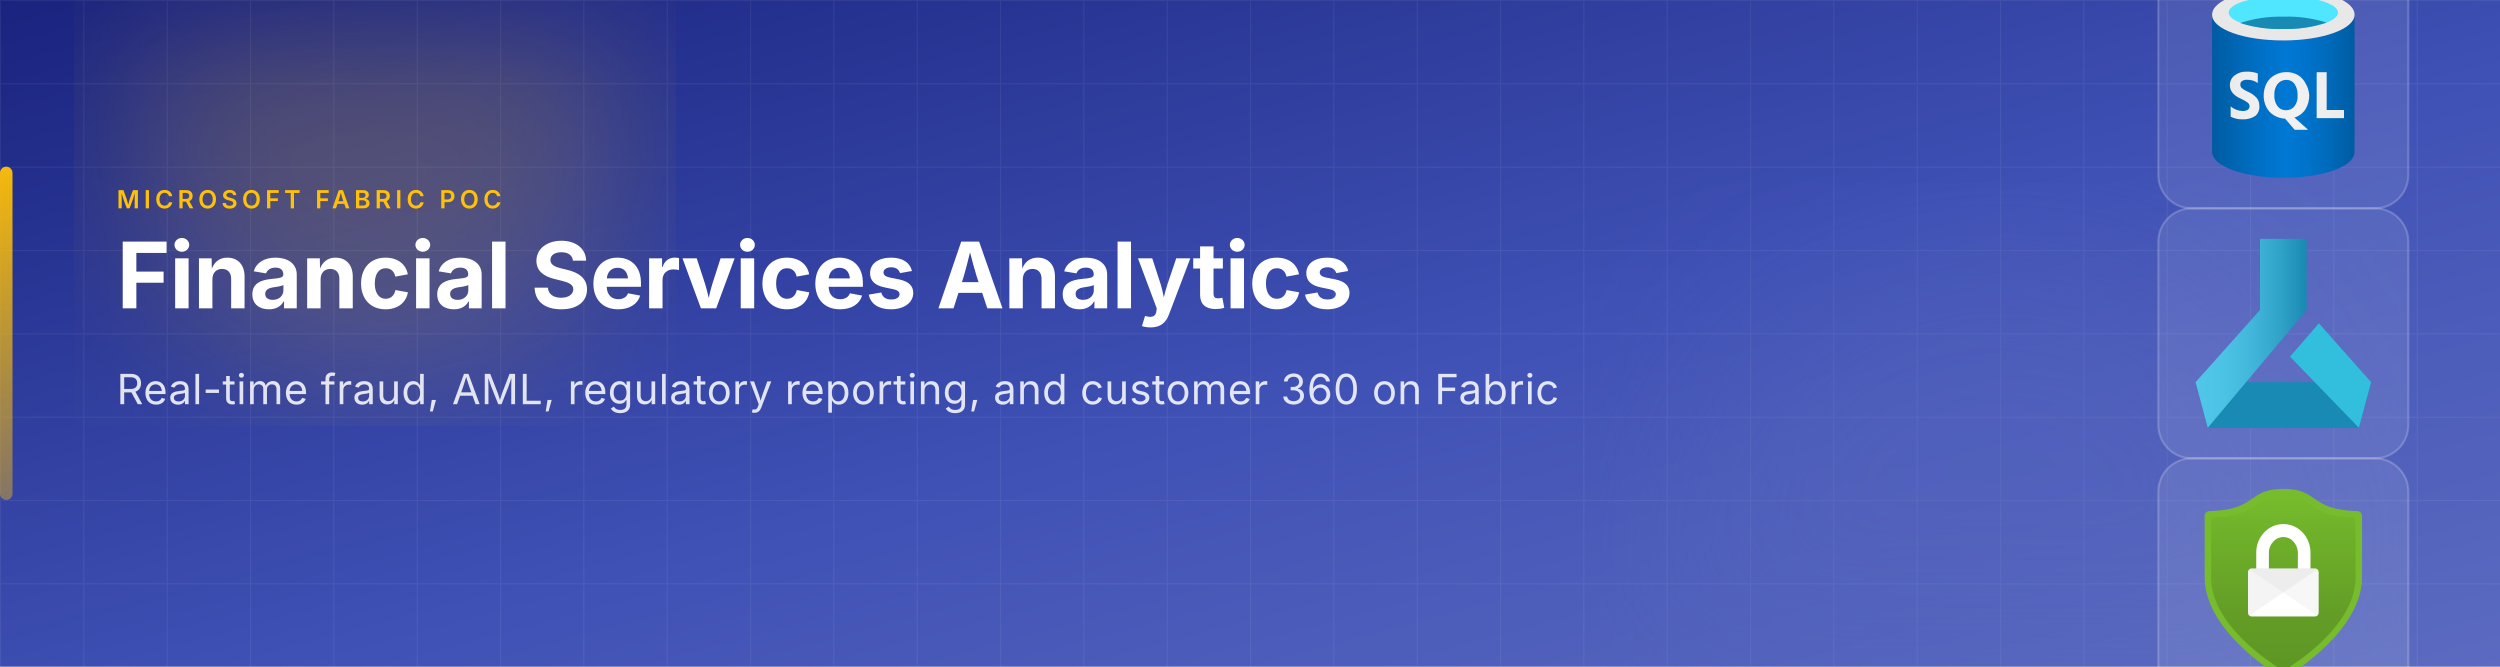
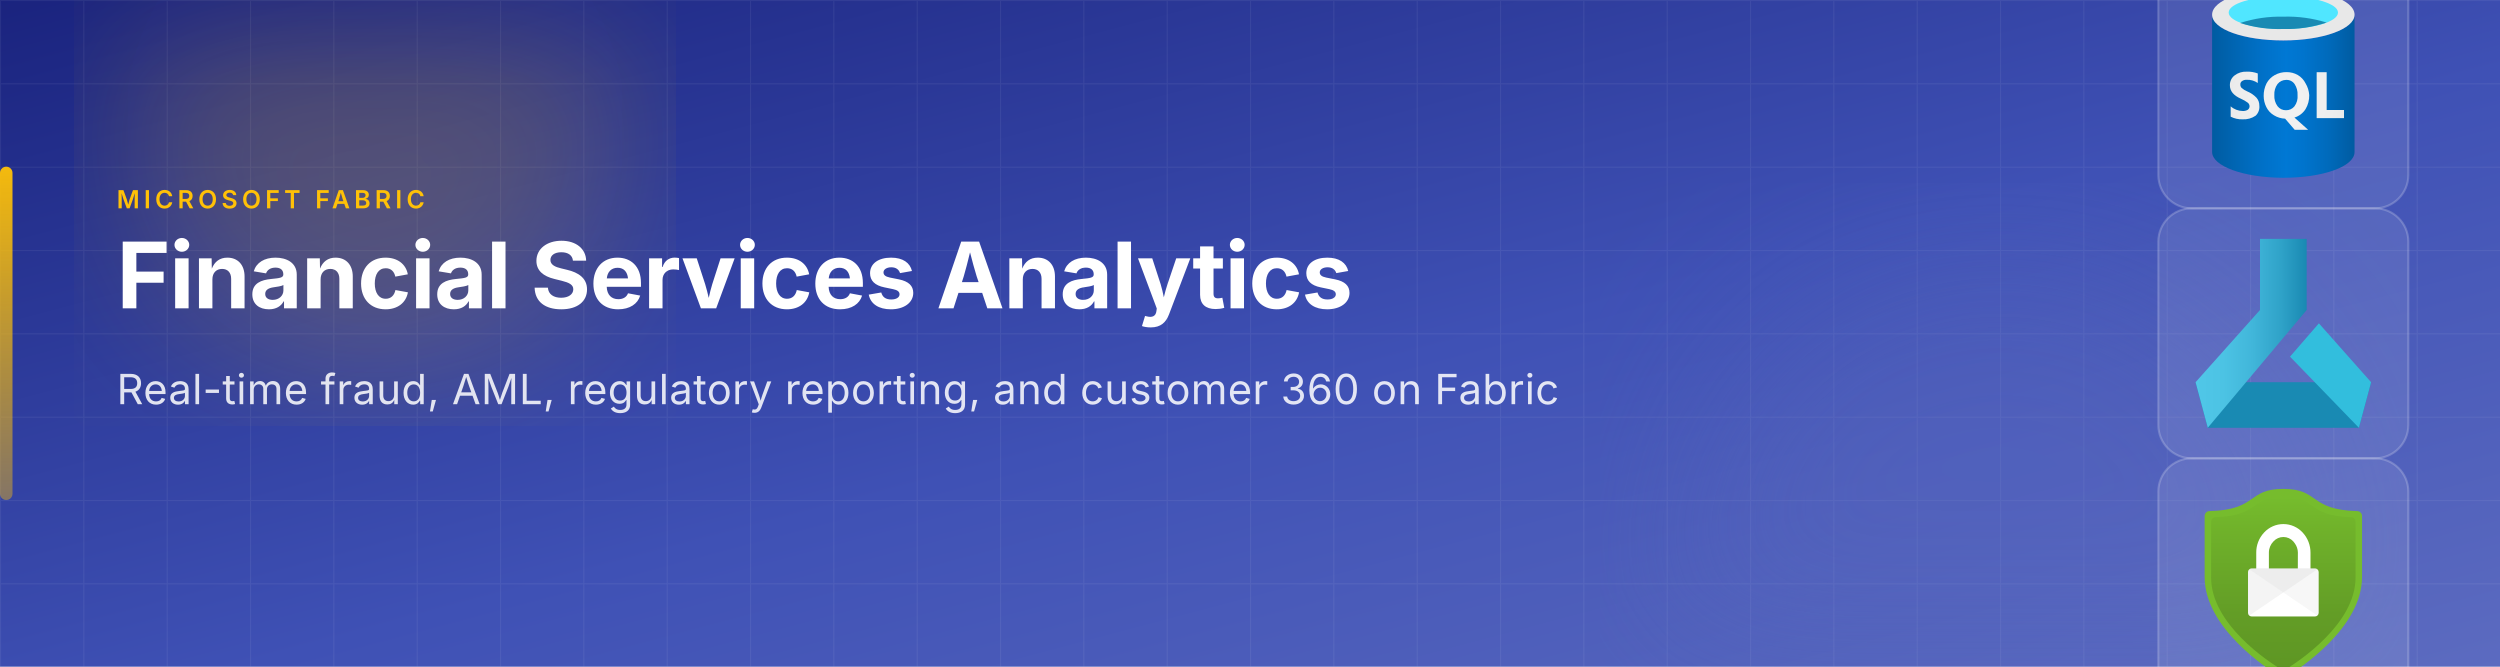
<svg xmlns="http://www.w3.org/2000/svg" viewBox="0 0 1200 320" width="1200" height="320" role="img" aria-label="Financial Services Analytics">
  <defs>
    <linearGradient id="bg" x1="0" y1="0" x2="1" y2="1">
      <stop offset="0%" stop-color="#1A237E" />
      <stop offset="55%" stop-color="#3F51B5" />
      <stop offset="100%" stop-color="#5C6BC0" />
    </linearGradient>
    <linearGradient id="accent" x1="0" y1="0" x2="0" y2="1">
      <stop offset="0%" stop-color="#FFC107" stop-opacity="0.95" />
      <stop offset="100%" stop-color="#FFC107" stop-opacity="0.4" />
    </linearGradient>
    <pattern id="grid" width="40" height="40" patternUnits="userSpaceOnUse">
      <path d="M 40 0 L 0 0 0 40" fill="none" stroke="rgba(255,255,255,0.06)" stroke-width="1" />
    </pattern>
    <filter id="blur">
      <feGaussianBlur stdDeviation="40" />
    </filter>
  </defs>
  <rect width="1200" height="320" fill="url(#bg)" />
  <rect width="1200" height="320" fill="url(#grid)" />
  <circle cx="180" cy="60" r="120" fill="#FFC107" opacity="0.20" filter="url(#blur)" />
  <circle cx="960" cy="280" r="160" fill="#5C6BC0" opacity="0.30" filter="url(#blur)" />
  <rect x="0" y="80" width="6" height="160" fill="url(#accent)" rx="3" />
  <text x="56" y="148" font-family="Inter, system-ui, sans-serif" font-size="44" font-weight="700" fill="#FFFFFF" letter-spacing="-0.5">Financial Services Analytics</text>
  <text x="56" y="194" font-family="Inter, system-ui, sans-serif" font-size="20" font-weight="400" fill="rgba(255,255,255,0.85)" letter-spacing="0.2">Real-time fraud, AML, regulatory reporting, and customer 360 on Fabric</text>
-   <text x="56" y="100" font-family="Inter, system-ui, sans-serif" font-size="12" font-weight="600" fill="#FFC107" letter-spacing="2" text-transform="uppercase">MICROSOFT FABRIC POC</text>
+   <text x="56" y="100" font-family="Inter, system-ui, sans-serif" font-size="12" font-weight="600" fill="#FFC107" letter-spacing="2" text-transform="uppercase">MICROSOFT FABRIC</text>
  <g transform="translate(1048,-8)">
    <rect x="-12" y="-12" width="120" height="120" rx="16" ry="16" fill="rgba(255,255,255,0.10)" stroke="rgba(255,255,255,0.20)" stroke-width="1" />
    <svg x="0" y="0" width="96" height="96" viewBox="0 0 18 18" preserveAspectRatio="xMidYMid meet">
      <defs>
        <linearGradient id="ef16bf9d-a8b6-4181-b6cd-66fc5203f956" x1="2.59" y1="10.16" x2="15.41" y2="10.16" gradientUnits="userSpaceOnUse">
          <stop offset="0" stop-color="#005ba1" />
          <stop offset="0.07" stop-color="#0060a9" />
          <stop offset="0.36" stop-color="#0071c8" />
          <stop offset="0.52" stop-color="#0078d4" />
          <stop offset="0.64" stop-color="#0074cd" />
          <stop offset="0.82" stop-color="#006abb" />
          <stop offset="1" stop-color="#005ba1" />
        </linearGradient>
        <radialGradient id="bf3846c3-4d74-4743-ab9a-f334c248bd92" cx="9.36" cy="10.57" r="7.07" gradientUnits="userSpaceOnUse">
          <stop offset="0" stop-color="#f2f2f2" />
          <stop offset="0.58" stop-color="#eee" />
          <stop offset="1" stop-color="#e6e6e6" />
        </radialGradient>
      </defs>
      <path d="M9,5.14c-3.54,0-6.41-1-6.41-2.32V15.18c0,1.27,2.82,2.3,6.32,2.32H9c3.54,0,6.41-1,6.41-2.32V2.82C15.41,4.11,12.54,5.14,9,5.14Z" fill="url(#ef16bf9d-a8b6-4181-b6cd-66fc5203f956)" />
      <path d="M15.41,2.82c0,1.29-2.87,2.32-6.41,2.32s-6.41-1-6.41-2.32S5.46.5,9,.5s6.41,1,6.41,2.32" fill="#e8e8e8" />
      <path d="M13.92,2.63c0,.82-2.21,1.48-4.92,1.48S4.08,3.45,4.08,2.63,6.29,1.16,9,1.16s4.92.66,4.92,1.47" fill="#50e6ff" />
      <path d="M9,3a11.55,11.55,0,0,0-3.89.57A11.42,11.42,0,0,0,9,4.11a11.15,11.15,0,0,0,3.89-.58A11.84,11.84,0,0,0,9,3Z" fill="#198ab3" />
      <path d="M12.9,11.4V8H12v4.13h2.46V11.4ZM5.76,9.73a1.83,1.83,0,0,1-.51-.31.44.44,0,0,1-.12-.32.34.34,0,0,1,.15-.3.68.68,0,0,1,.42-.12,1.62,1.62,0,0,1,1,.29V8.11a2.58,2.58,0,0,0-1-.16,1.64,1.64,0,0,0-1.09.34,1.08,1.08,0,0,0-.42.89c0,.51.32.91,1,1.21a2.88,2.88,0,0,1,.62.36.42.42,0,0,1,.15.32.38.38,0,0,1-.16.31.81.81,0,0,1-.45.11,1.66,1.66,0,0,1-1.09-.42V12a2.17,2.17,0,0,0,1.07.24,1.88,1.88,0,0,0,1.18-.33A1.08,1.08,0,0,0,6.84,11a1.05,1.05,0,0,0-.25-.7A2.42,2.42,0,0,0,5.76,9.73ZM11,11.32a2.34,2.34,0,0,0,.33-1.26A2.32,2.32,0,0,0,11,9a1.81,1.81,0,0,0-.7-.75,2,2,0,0,0-1-.26,2.11,2.11,0,0,0-1.08.27A1.86,1.86,0,0,0,7.49,9a2.46,2.46,0,0,0-.26,1.14,2.26,2.26,0,0,0,.24,1,1.76,1.76,0,0,0,.69.74,2.06,2.06,0,0,0,1,.3l.86,1h1.21L10,12.08A1.79,1.79,0,0,0,11,11.32ZM10,11.07a.94.94,0,0,1-.76.35.92.92,0,0,1-.76-.36,1.52,1.52,0,0,1-.29-1,1.53,1.53,0,0,1,.29-1,1,1,0,0,1,.78-.37.87.87,0,0,1,.75.37,1.62,1.62,0,0,1,.27,1A1.46,1.46,0,0,1,10,11.07Z" fill="url(#bf3846c3-4d74-4743-ab9a-f334c248bd92)" />
    </svg>
  </g>
  <g transform="translate(1048,112)">
    <rect x="-12" y="-12" width="120" height="120" rx="16" ry="16" fill="rgba(255,255,255,0.10)" stroke="rgba(255,255,255,0.20)" stroke-width="1" />
    <svg x="0" y="0" width="96" height="96" viewBox="0 0 18 18" preserveAspectRatio="xMidYMid meet">
      <defs>
        <linearGradient id="e1bcfd0f-68b5-4f66-9501-e6a7245a18e7" x1="1.1" y1="169" x2="11.12" y2="169" gradientTransform="translate(0 -160)" gradientUnits="userSpaceOnUse">
          <stop offset="0" stop-color="#50c7e8" />
          <stop offset="0.25" stop-color="#4cc3e4" />
          <stop offset="0.51" stop-color="#41b6da" />
          <stop offset="0.77" stop-color="#2fa2c8" />
          <stop offset="1" stop-color="#1989b2" />
        </linearGradient>
      </defs>
      <path id="bc892891-989d-4c43-80d3-d2b4546a974f" d="M15.8,17.5H2.2L1.1,13.4H16.9Z" fill="#198ab3" />
      <polygon points="6.9 0.5 6.9 6.9 1.1 13.4 2.2 17.5 11.1 6.9 11.1 0.5 6.9 0.5" fill="url(#e1bcfd0f-68b5-4f66-9501-e6a7245a18e7)" />
      <path id="e6be01d6-345d-4df4-bbdb-151aa8edaa1f" d="M15.8,17.5,9.6,11.1l2.6-3,4.7,5.3Z" fill="#32bedd" />
    </svg>
  </g>
  <g transform="translate(1048,232)">
    <rect x="-12" y="-12" width="120" height="120" rx="16" ry="16" fill="rgba(255,255,255,0.10)" stroke="rgba(255,255,255,0.20)" stroke-width="1" />
    <svg x="0" y="0" width="96" height="96" viewBox="0 0 18 18" preserveAspectRatio="xMidYMid meet">
      <defs>
        <linearGradient id="f36136e6-f568-4134-ab6f-c0fefbc04f83" x1="9" y1="16.795" x2="9" y2="1.205" gradientUnits="userSpaceOnUse">
          <stop offset="0" stop-color="#5e9624" />
          <stop offset="0.321" stop-color="#639d26" />
          <stop offset="0.794" stop-color="#6fb12a" />
          <stop offset="0.999" stop-color="#76bc2d" />
        </linearGradient>
      </defs>
      <g>
        <path d="M16.083,8.438c0,4.571-5.626,8.25-6.85,9a.449.449,0,0,1-.466,0c-1.224-.747-6.85-4.426-6.85-9v-5.5A.44.44,0,0,1,2.351,2.5C6.728,2.386,5.72.5,9,.5s2.272,1.886,6.649,2a.44.44,0,0,1,.434.435Z" fill="#76bc2d" />
        <path d="M15.5,8.485c0,4.191-5.16,7.566-6.282,8.25a.412.412,0,0,1-.428,0C7.664,16.051,2.5,12.676,2.5,8.485V3.441a.4.4,0,0,1,.4-.4C6.916,2.935,5.992,1.205,9,1.205s2.084,1.73,6.1,1.837a.4.4,0,0,1,.4.4Z" fill="url(#f36136e6-f568-4134-ab6f-c0fefbc04f83)" />
        <path d="M11.853,7.66h-.408l0-1.417a2.652,2.652,0,0,0-.7-1.809,2.358,2.358,0,0,0-3.483,0,2.606,2.606,0,0,0-.7,1.808V7.66H6.147a.328.328,0,0,0-.326.32v3.682a.329.329,0,0,0,.326.32h5.706a.329.329,0,0,0,.326-.32V7.98A.328.328,0,0,0,11.853,7.66Zm-1.549,0H7.7V6.219a1.434,1.434,0,0,1,.41-.99,1.2,1.2,0,0,1,1.788,0,1.394,1.394,0,0,1,.153.2h0a1.445,1.445,0,0,1,.258.791Z" fill="#fff" />
        <path d="M6.148,7.658h5.705a.328.328,0,0,1,.21.08L5.938,11.9a.313.313,0,0,1-.116-.241V7.979A.328.328,0,0,1,6.148,7.658Z" fill="#b3b3b3" opacity="0.15" />
        <path d="M11.853,7.658H6.147a.328.328,0,0,0-.209.08L12.062,11.9a.314.314,0,0,0,.117-.241V7.979A.329.329,0,0,0,11.853,7.658Z" fill="#a3a3a3" opacity="0.09" />
      </g>
    </svg>
  </g>
</svg>
